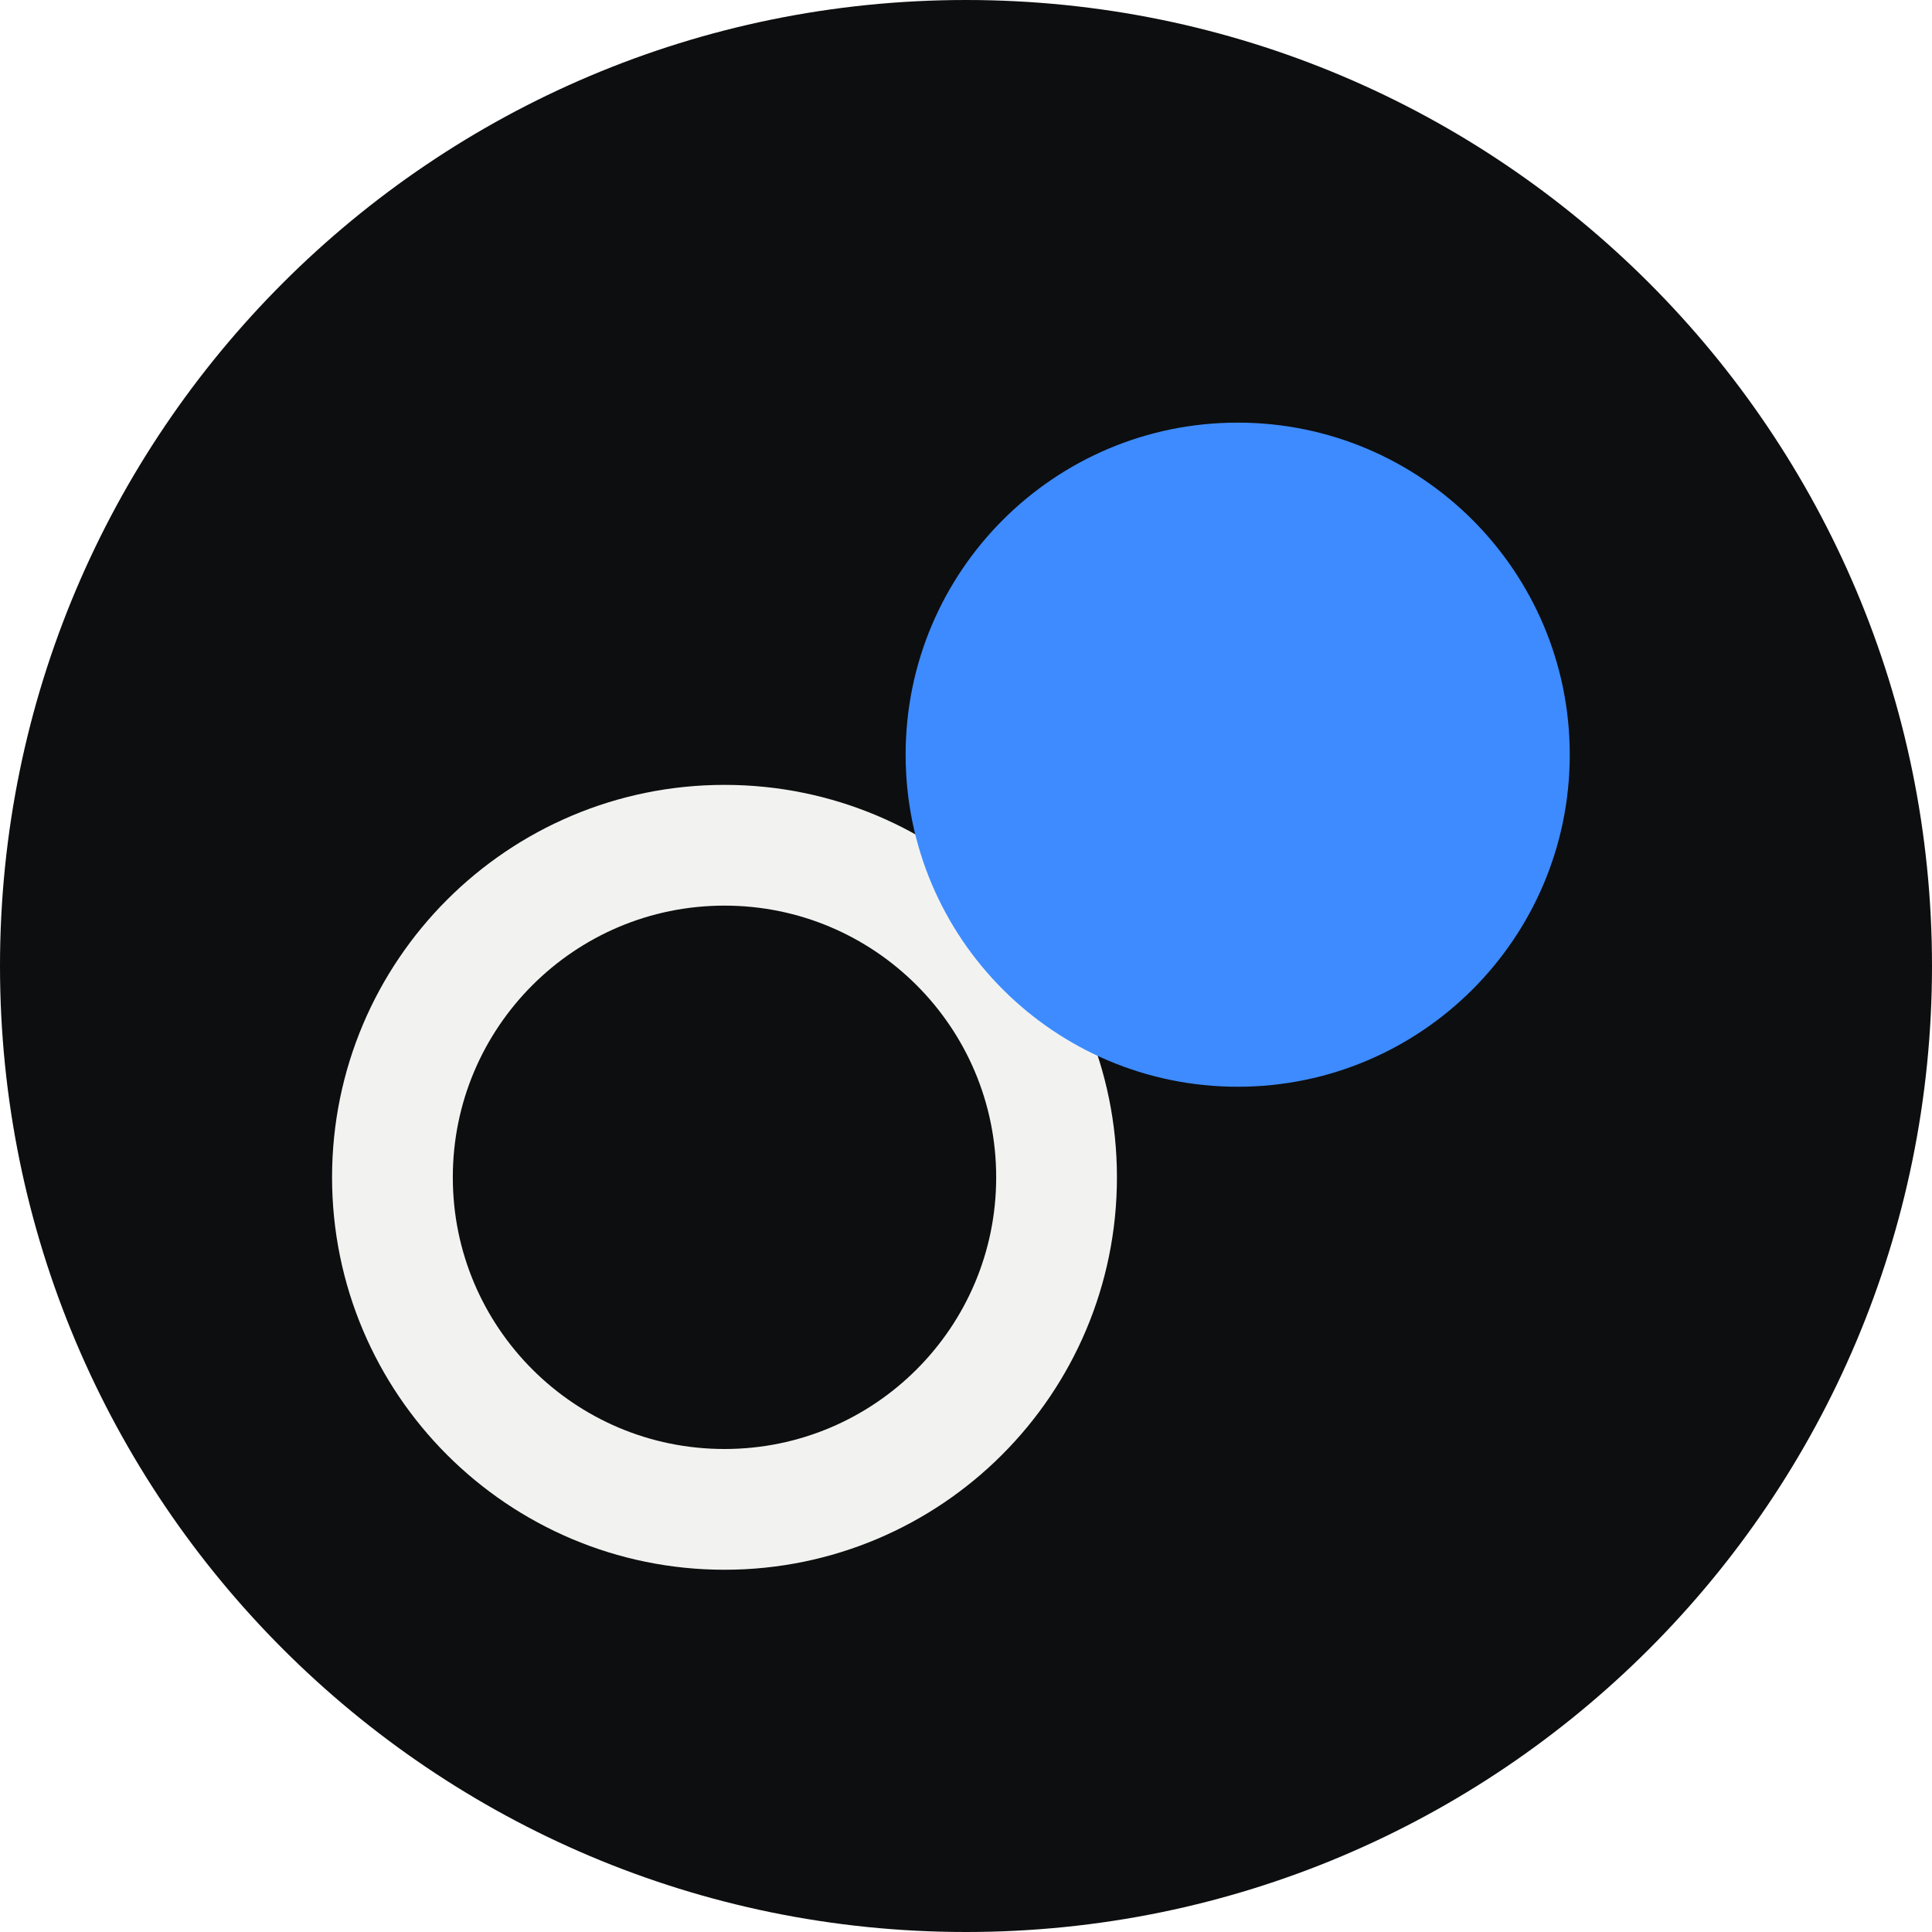
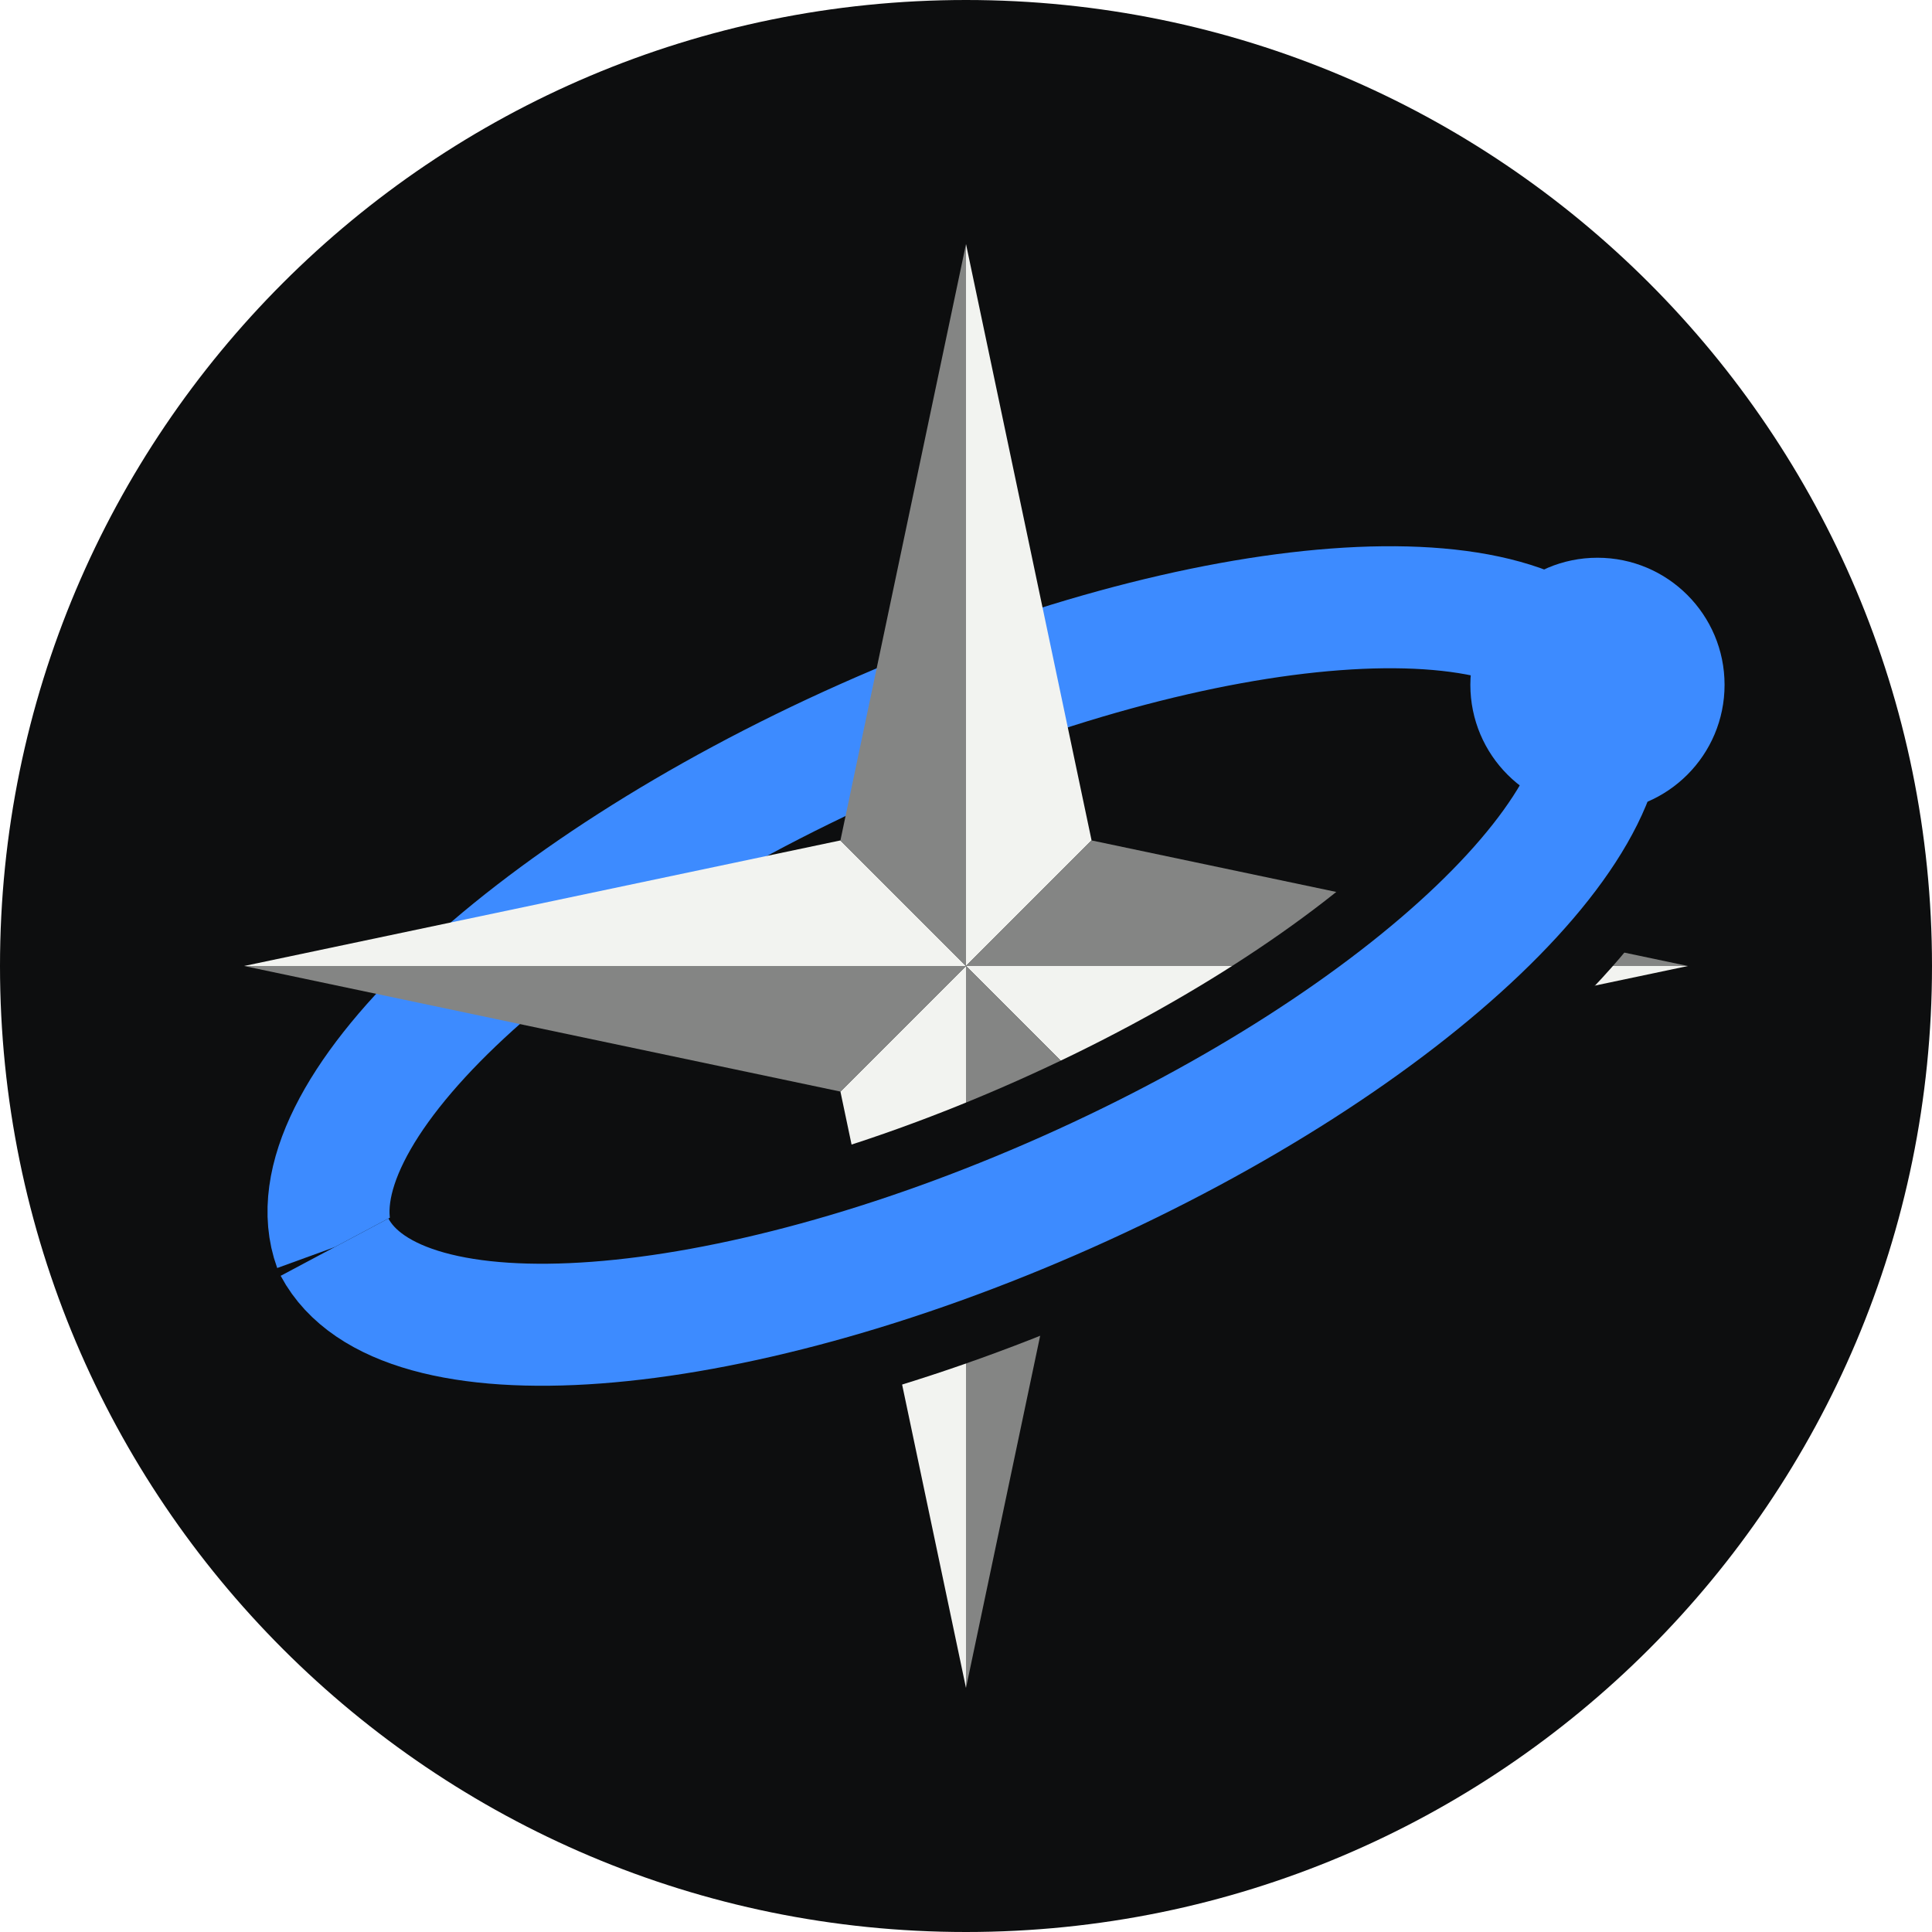
- <svg xmlns="http://www.w3.org/2000/svg" viewBox="0 0 32 32">
-   <rect width="32" height="32" rx="16" fill="#0D0E0F" />
-   <circle cx="12" cy="19.5" r="5.5" fill="none" stroke="#F2F3F0" stroke-width="2" />
-   <circle cx="20.5" cy="12.5" r="5.5" fill="#3D8BFF" />
+ <svg xmlns="http://www.w3.org/2000/svg" viewBox="-3 -3 38 38">
+   <rect x="-3" y="-3" width="38" height="38" rx="19" fill="#0D0E0F" />
+   <path d="M3.58 21.53A13.6 5 -24 0 1 28.42 10.47" fill="none" stroke="#3D8BFF" stroke-width="2.4" />
+   <path d="M16 16L16 1.8L18.47 13.53ZM16 16L30.2 16L18.47 18.47ZM16 16L16 30.2L13.53 18.47ZM16 16L1.8 16L13.53 13.53Z" fill="#F2F3F0" />
+   <path d="M16 16L16 1.8L13.53 13.53ZM16 16L30.2 16L18.47 13.53ZM16 16L16 30.2L18.47 18.47ZM16 16L1.8 16L13.53 18.47Z" fill="#848584" />
+   <path d="M3.58 21.53A13.6 5 -24 0 0 28.42 10.47" fill="none" stroke="#0D0E0F" stroke-width="4.8" />
+   <path d="M3.58 21.53A13.6 5 -24 0 0 28.42 10.47" fill="none" stroke="#3D8BFF" stroke-width="2.4" />
+   <circle cx="28.42" cy="10.47" r="2.5" fill="#3D8BFF" />
</svg>
